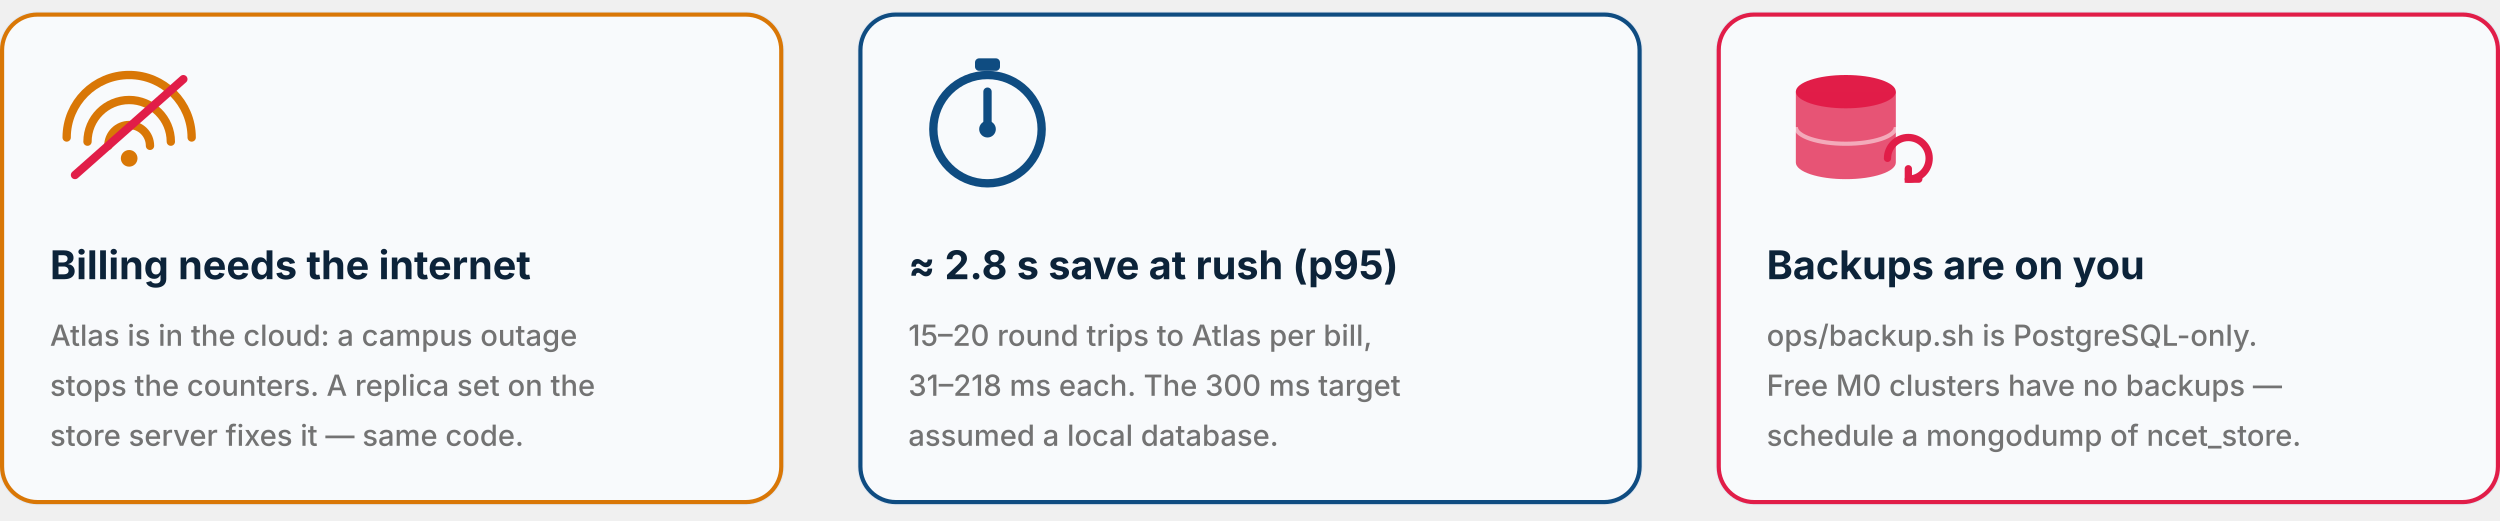
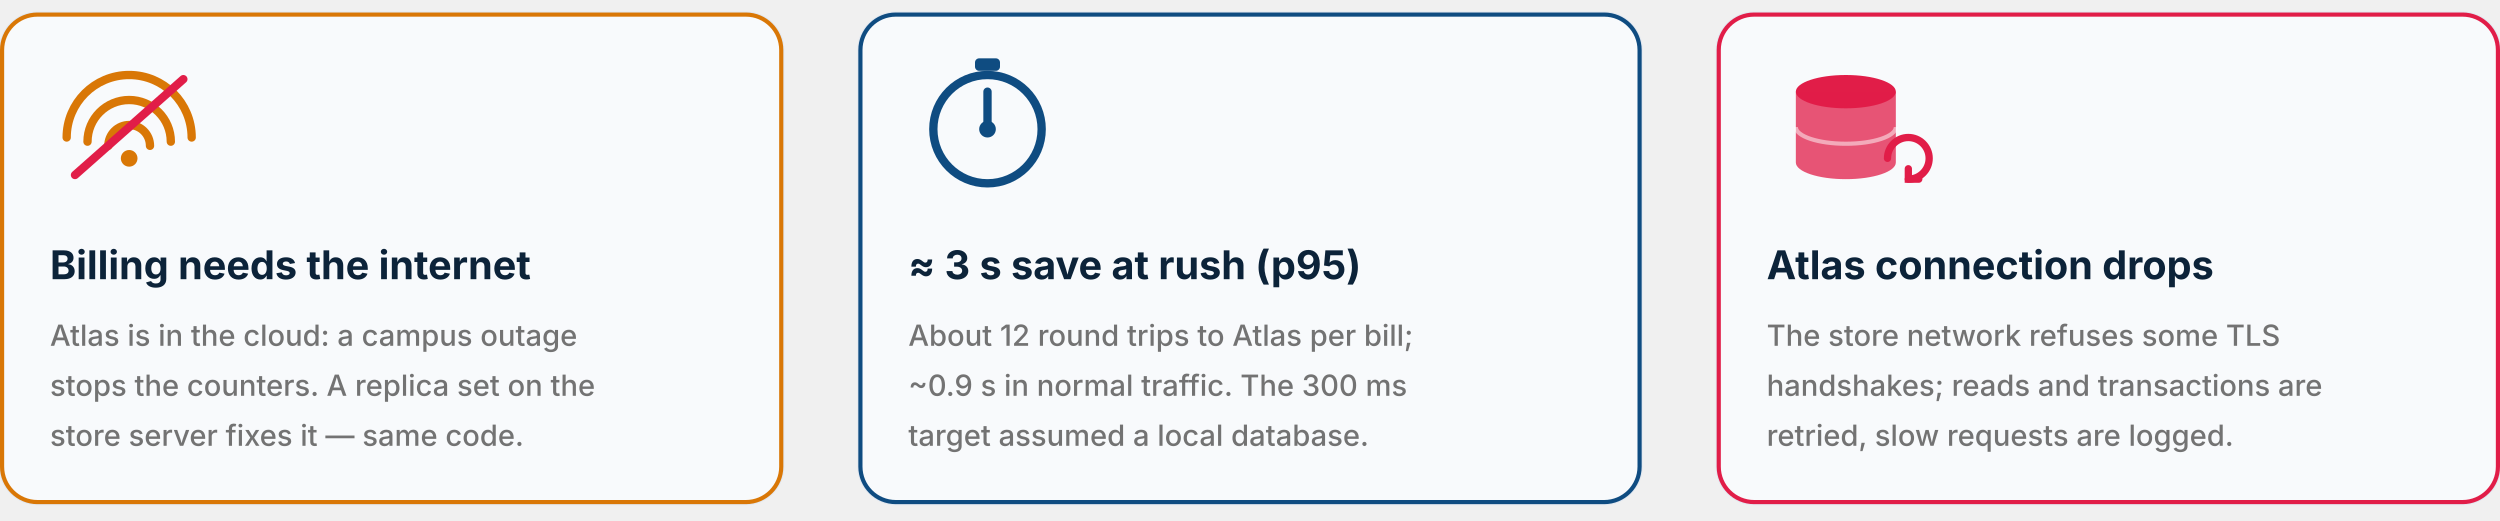
<svg xmlns="http://www.w3.org/2000/svg" width="1200" height="250" viewBox="0 0 1200 250" role="img" aria-labelledby="t">
  <style>.h{font:800 30px 'Segoe UI',Inter,'Helvetica Neue',Arial,sans-serif;fill:#0c2339;letter-spacing:-.5px}.t{font:700 18px 'Segoe UI',Inter,'Helvetica Neue',Arial,sans-serif;fill:#0c2339}.p{font:500 15px 'Segoe UI',Inter,'Helvetica Neue',Arial,sans-serif;fill:#404040}.pb{font-weight:700;fill:#0c2339}.s{font:500 13px 'Segoe UI',Inter,'Helvetica Neue',Arial,sans-serif;fill:#737373}.eb{font:700 12px 'Segoe UI',Inter,'Helvetica Neue',Arial,sans-serif;letter-spacing:3px}.m{font:600 14px Consolas,'SFMono-Regular',Menlo,'Courier New',monospace}.e{font-family:'Segoe UI Emoji','Apple Color Emoji','Noto Color Emoji',sans-serif}.card{fill:#f8fafc;stroke:#e2e8f0}.ln{stroke:#e2e8f0}.ink{fill:#0c2339}.trk{fill:#e5e7eb}@media (prefers-color-scheme: dark){.h,.t,.ink,.pb{fill:#f0f6fc}.p{fill:#c9d1d9}.s{fill:#8b949e}.card{fill:#161b22;stroke:#30363d}.ln{stroke:#30363d}.trk{fill:#30363d}}@keyframes a0{0%,0.00%{opacity:.15}10.00%,70%{opacity:1}85%,100%{opacity:.15}}.a0{animation:a0 2.4s ease-in-out 0s infinite}@keyframes a1{0%,20.00%{opacity:.15}30.00%,70%{opacity:1}85%,100%{opacity:.15}}.a1{animation:a1 2.4s ease-in-out 0s infinite}@keyframes a2{0%,40.00%{opacity:.15}50.00%,70%{opacity:1}85%,100%{opacity:.15}}.a2{animation:a2 2.4s ease-in-out 0s infinite}@keyframes a3{0%,60%{opacity:0}70%,95%{opacity:1}100%{opacity:0}}.a3{animation:a3 4.8s cubic-bezier(.2,.8,.2,1) 0s infinite}@keyframes a4{0%,100%{stroke-opacity:.25}50%{stroke-opacity:1}}.a4{animation:a4 3s ease-in-out 0s infinite}@keyframes a5{0%,1.67%{opacity:0;transform:translateY(12px)}6.67%,94.00%{opacity:1;transform:none}100%{opacity:0;transform:none}}.a5{animation:a5 12s cubic-bezier(.2,.8,.2,1) 0s infinite}@keyframes a6{to{transform:rotate(360deg)}}.a6{transform-origin:48px 48px;animation:a6 2.8s linear 0s infinite}@keyframes a7{0%,100%{stroke-opacity:.25}50%{stroke-opacity:1}}.a7{animation:a7 3s ease-in-out 1s infinite}@keyframes a8{0%,4.58%{opacity:0;transform:translateY(12px)}9.58%,94.00%{opacity:1;transform:none}100%{opacity:0;transform:none}}.a8{animation:a8 12s cubic-bezier(.2,.8,.2,1) 0s infinite}@keyframes a9{to{transform:rotate(360deg)}}.a9{transform-origin:78px 62px;animation:a9 3s linear 0s infinite}@keyframes a10{0%,100%{stroke-opacity:.25}50%{stroke-opacity:1}}.a10{animation:a10 3s ease-in-out 2s infinite}@keyframes a11{0%,7.50%{opacity:0;transform:translateY(12px)}12.50%,94.00%{opacity:1;transform:none}100%{opacity:0;transform:none}}.a11{animation:a11 12s cubic-bezier(.2,.8,.2,1) 0s infinite}@media (prefers-reduced-motion: reduce){*{animation:none!important}.mv{display:none}}</style>
  <defs />
  <g transform="translate(0 6)">
    <g class="a5">
      <rect class="card" width="376" height="236" rx="18" />
      <rect class="a4" x="1" y="1" width="374" height="234" rx="17" fill="none" stroke="#d97706" stroke-width="2" />
      <g transform="translate(14 8)">
        <path class="a0" d="M38 56a10 10 0 0 1 20 0" transform="rotate(0)" fill="none" stroke="#d97706" stroke-width="4" stroke-linecap="round" />
        <path class="a1" d="M28 54a20 20 0 0 1 40 0" transform="rotate(0)" fill="none" stroke="#d97706" stroke-width="4" stroke-linecap="round" />
        <path class="a2" d="M18 52a30 30 0 0 1 60 0" transform="rotate(0)" fill="none" stroke="#d97706" stroke-width="4" stroke-linecap="round" />
        <circle cx="48" cy="62" r="4" fill="#d97706" />
        <g class="a3">
          <line x1="22" y1="70" x2="74" y2="24" stroke="#e11d48" stroke-width="4" stroke-linecap="round" />
        </g>
      </g>
      <text x="24" y="128" class="t" style="font-size:19px">Billing needs the internet</text>
      <text x="24" y="160" class="s" style="font-size:14px">Atlas is in the cloud: a campus outage</text>
      <text x="24" y="184" class="s" style="font-size:14px">stops the counters. A replica set on the</text>
      <text x="24" y="208" class="s" style="font-size:14px">store server fixes it — same code.</text>
    </g>
  </g>
  <g transform="translate(412 6)">
    <g class="a8">
      <rect class="card" width="376" height="236" rx="18" />
      <rect class="a7" x="1" y="1" width="374" height="234" rx="17" fill="none" stroke="#0F4C81" stroke-width="2" />
      <g transform="translate(14 8)">
        <circle cx="48" cy="48" r="26" fill="none" stroke="#0F4C81" stroke-width="4" />
        <rect x="42" y="14" width="12" height="6" rx="2" fill="#0F4C81" />
        <g class="a6">
          <line x1="48" y1="48" x2="48" y2="30" stroke="#0F4C81" stroke-width="4" stroke-linecap="round" />
        </g>
        <circle cx="48" cy="48" r="4" fill="#0F4C81" />
      </g>
-       <text x="24" y="128" class="t" style="font-size:19px">≈ 2.8 s save at rush (p95)</text>
-       <text x="24" y="160" class="s" style="font-size:14px">15–20 round trips to Atlas per bill,</text>
-       <text x="24" y="184" class="s" style="font-size:14px">31–218 ms each. The 300 ms target</text>
-       <text x="24" y="208" class="s" style="font-size:14px">assumed a local database.</text>
+       <text x="24" y="128" class="t" style="font-size:19px">≈ 3 s save at rush (p95)</text>
+       <text x="24" y="160" class="s" style="font-size:14px">About 12 round trips to Atlas per bill;</text>
+       <text x="24" y="184" class="s" style="font-size:14px">~0.9 s in normal traffic. The 300 ms</text>
+       <text x="24" y="208" class="s" style="font-size:14px">target assumed a local database.</text>
    </g>
  </g>
  <g transform="translate(824 6)">
    <g class="a11">
      <rect class="card" width="376" height="236" rx="18" />
      <rect class="a10" x="1" y="1" width="374" height="234" rx="17" fill="none" stroke="#e11d48" stroke-width="2" />
      <g transform="translate(14 8)">
        <ellipse cx="48" cy="30" rx="24" ry="8" fill="#e11d48" />
        <path d="M24 30v34a24 8 0 0 0 48 0V30" fill="#e11d48" fill-opacity=".75" />
        <path d="M24 47a24 8 0 0 0 48 0" fill="none" stroke="#fff" stroke-opacity=".5" stroke-width="2" />
        <g class="a9">
          <path d="M68 62a10 10 0 1 1 10 10" fill="none" stroke="#e11d48" stroke-width="3.5" stroke-linecap="round" />
          <path d="M78 67l0 5 5 0" fill="none" stroke="#e11d48" stroke-width="3.5" stroke-linecap="round" />
        </g>
      </g>
-       <text x="24" y="128" class="t" style="font-size:19px">Backups are on you</text>
-       <text x="24" y="160" class="s" style="font-size:14px">ops/backup.sh is PostgreSQL-only.</text>
-       <text x="24" y="184" class="s" style="font-size:14px">Free M0 clusters have no backups —</text>
-       <text x="24" y="208" class="s" style="font-size:14px">schedule a mongodump of ncet_store.</text>
+       <text x="24" y="128" class="t" style="font-size:19px">Atlas connection drops</text>
+       <text x="24" y="160" class="s" style="font-size:14px">The store network refuses some TLS</text>
+       <text x="24" y="184" class="s" style="font-size:14px">handshakes; reads and transactions are</text>
+       <text x="24" y="208" class="s" style="font-size:14px">retried, slow requests are logged.</text>
    </g>
  </g>
</svg>
